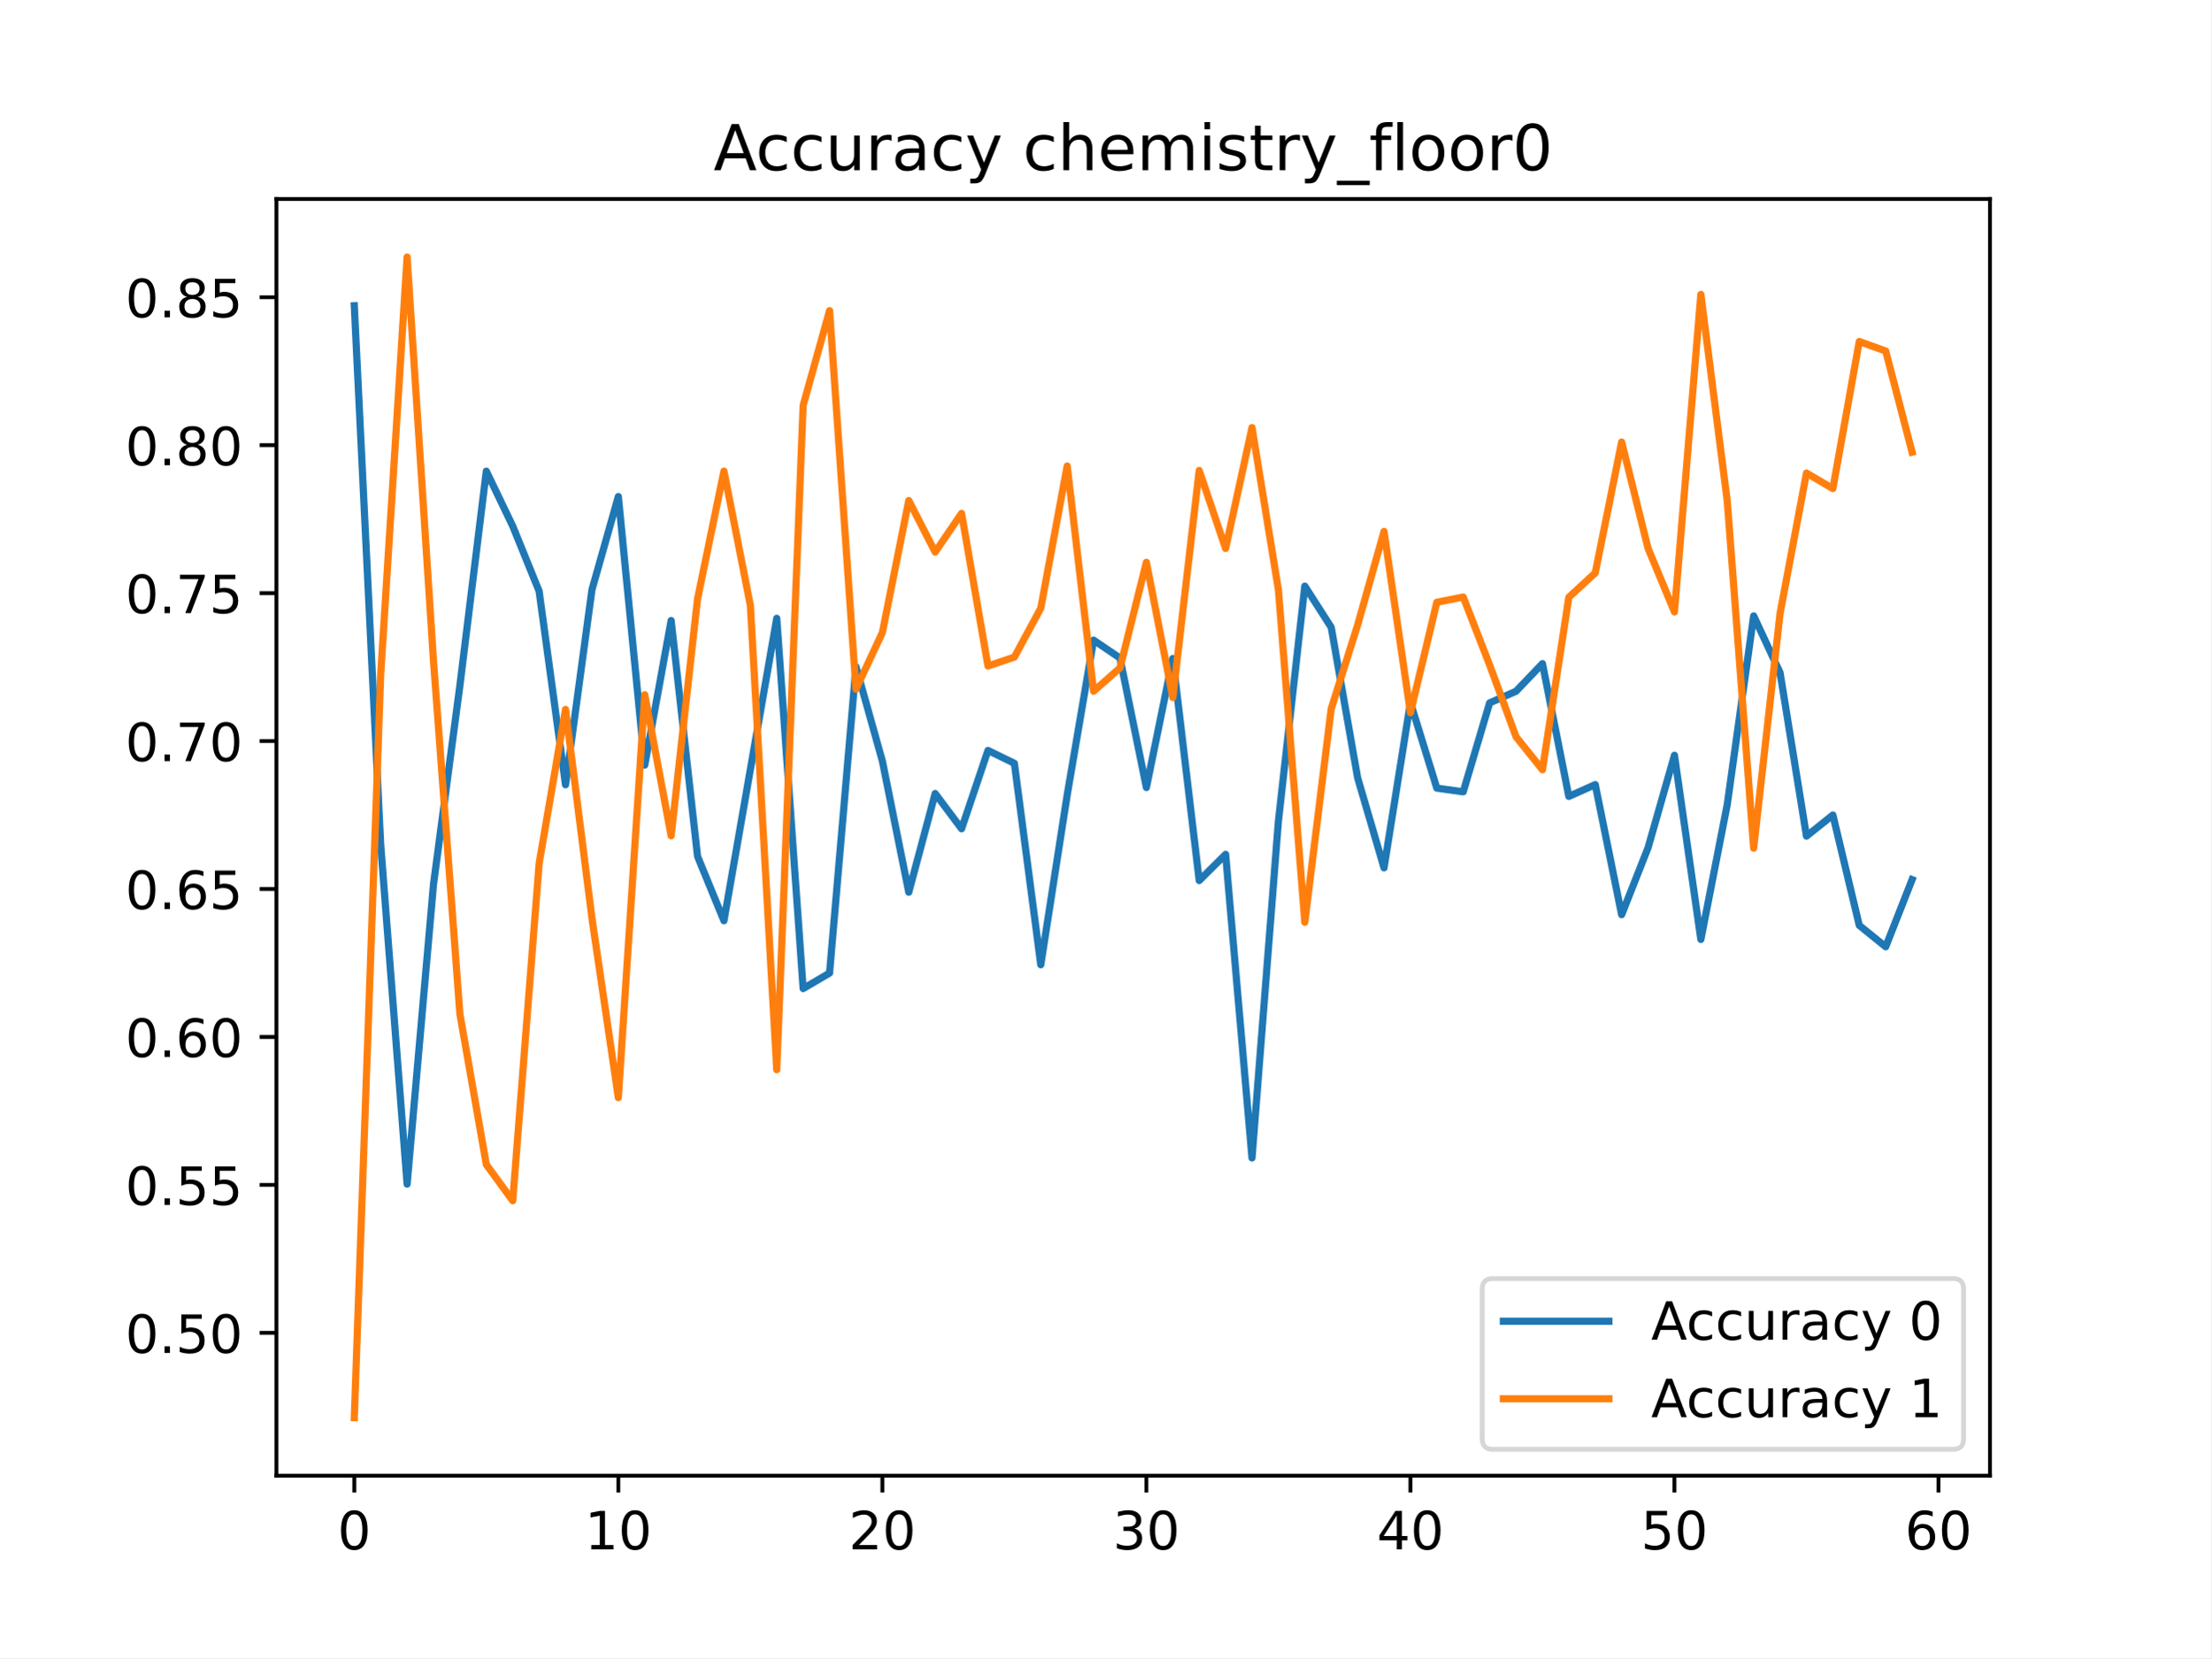
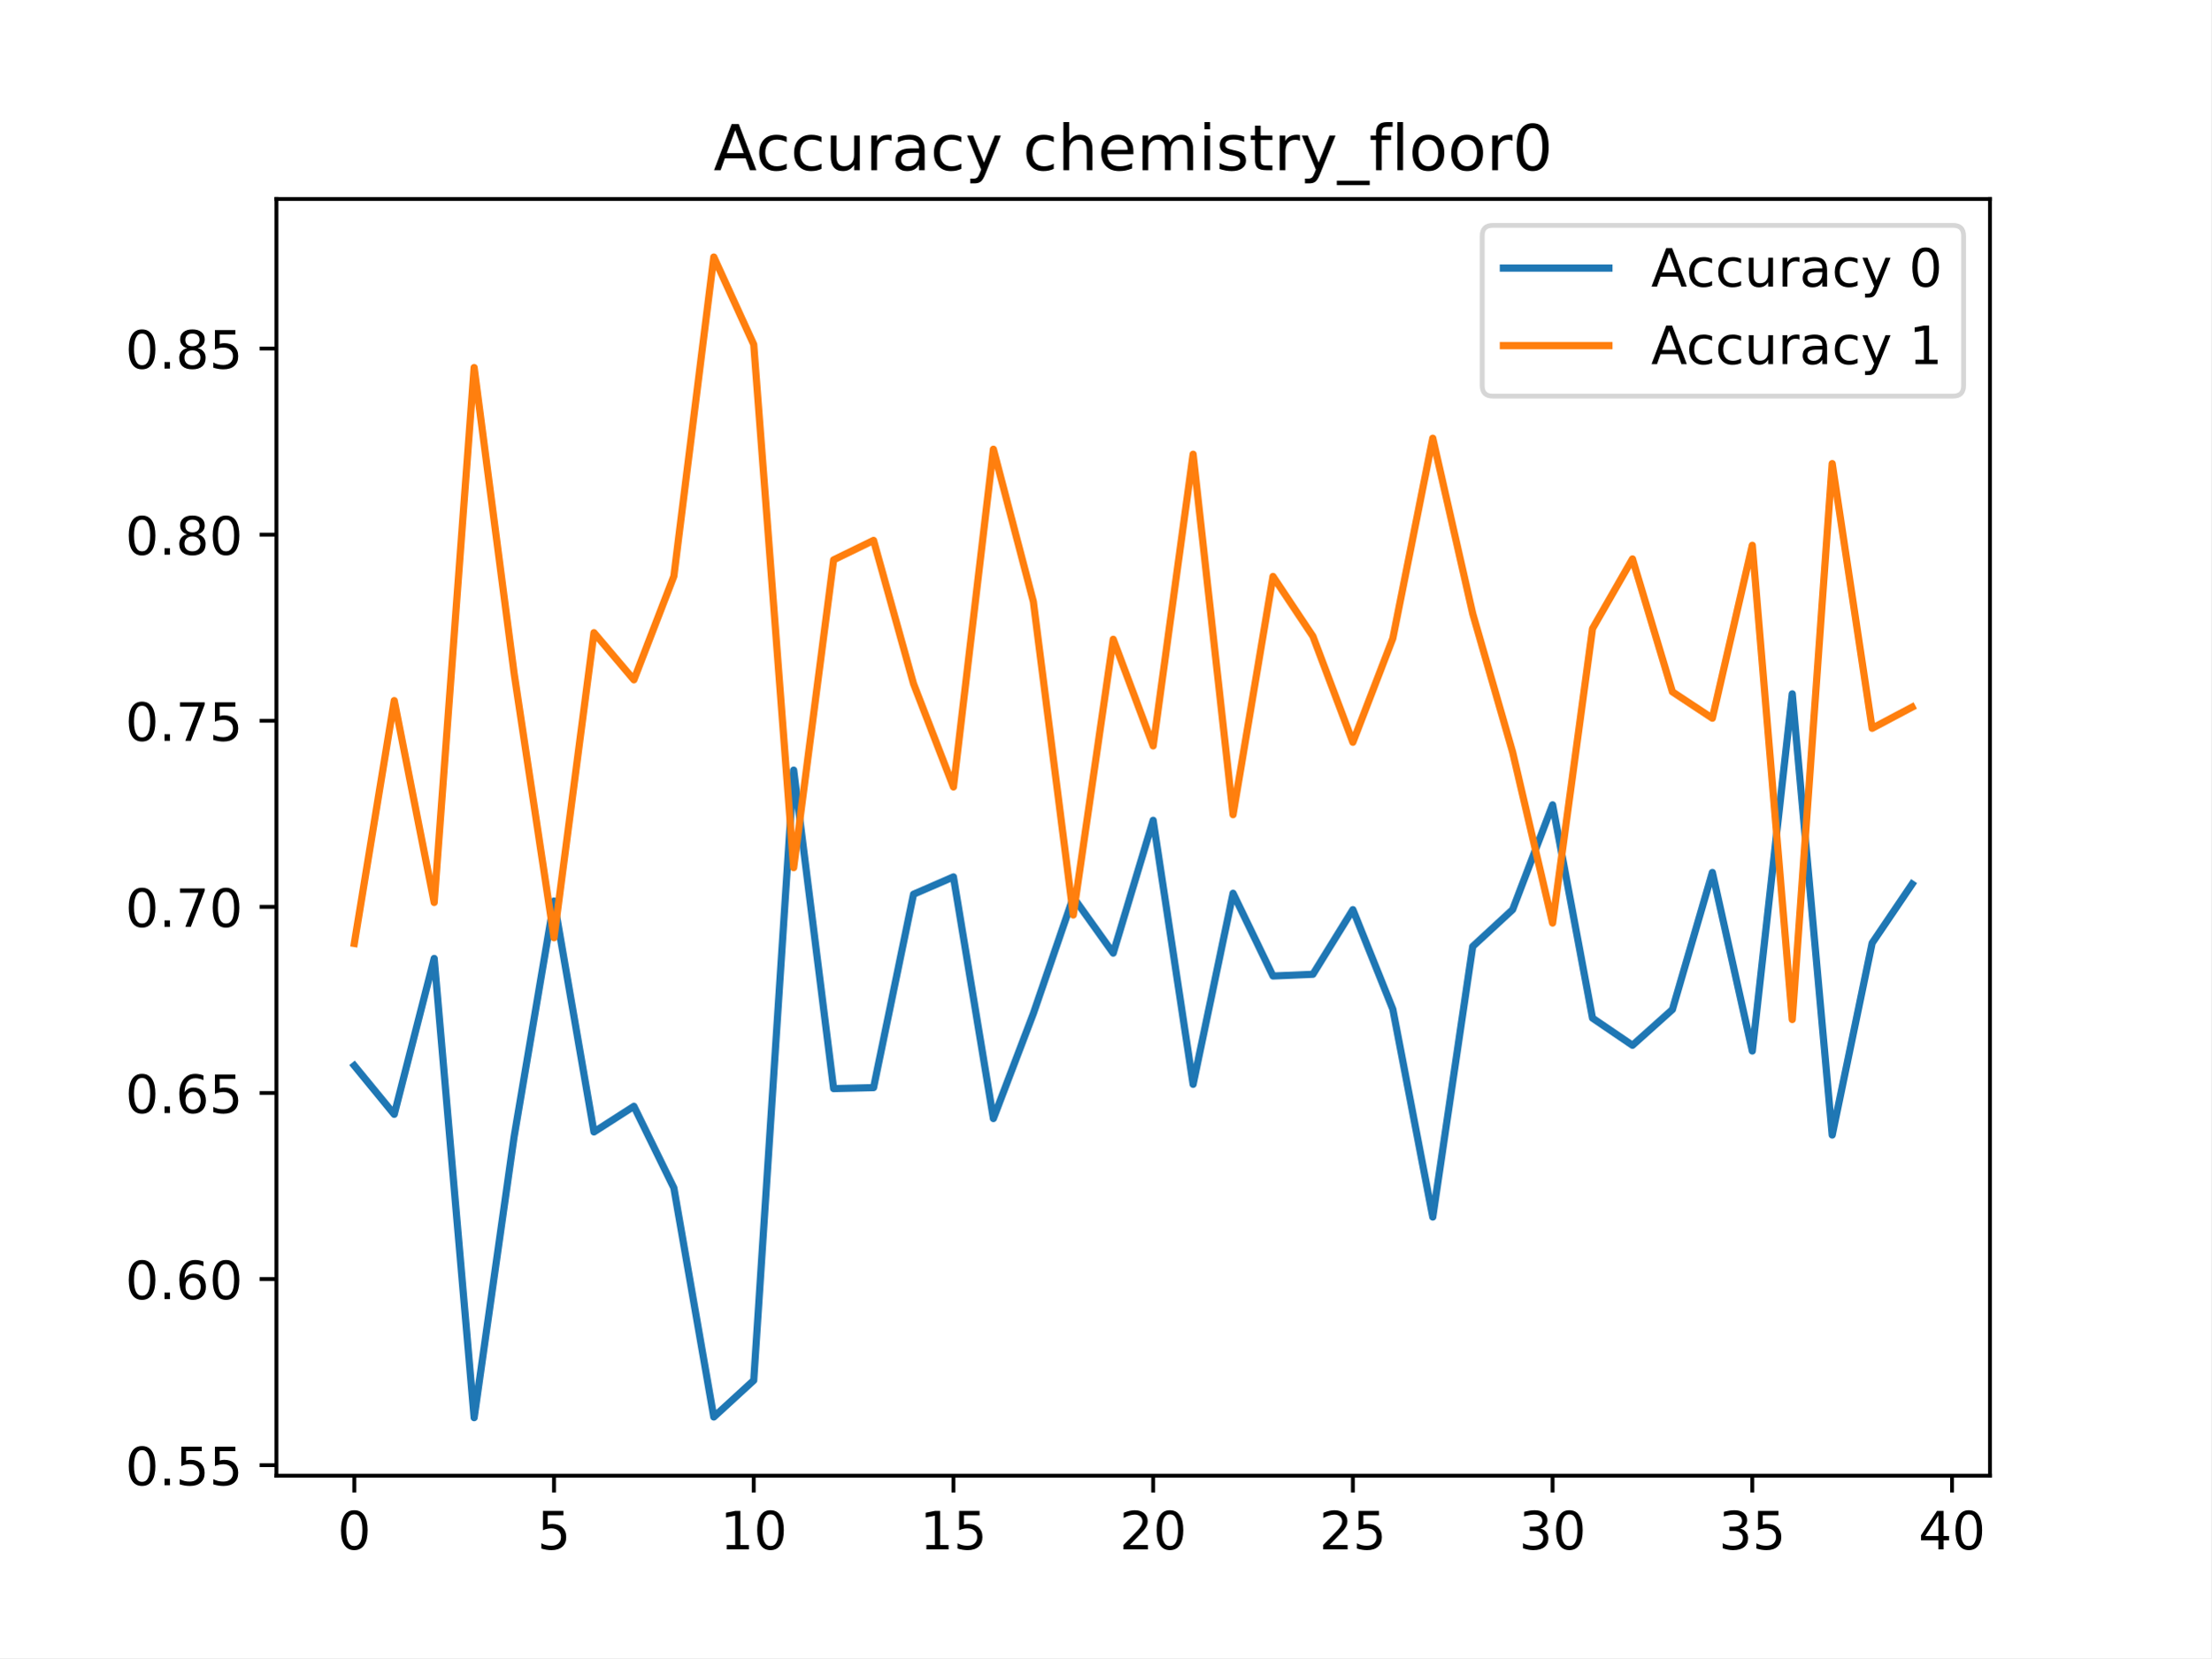
<svg xmlns="http://www.w3.org/2000/svg" xmlns:xlink="http://www.w3.org/1999/xlink" width="460.8pt" height="345.6pt" viewBox="0 0 460.8 345.6" version="1.1">
  <defs>
    <style type="text/css">*{stroke-linejoin: round; stroke-linecap: butt}</style>
  </defs>
  <g id="figure_1">
    <g id="patch_1">
      <path d="M 0 345.6  L 460.8 345.6  L 460.8 0  L 0 0  z " style="fill: #ffffff" />
    </g>
    <g id="axes_1">
      <g id="patch_2">
        <path d="M 57.6 307.584  L 414.72 307.584  L 414.72 41.472  L 57.6 41.472  z " style="fill: #ffffff" />
      </g>
      <g id="matplotlib.axis_1">
        <g id="xtick_1">
          <g id="line2d_1">
            <defs>
-               <path id="m7899286159" d="M 0 0  L 0 3.5  " style="stroke: #000000; stroke-width: 0.8" />
+               <path id="mff6d31ae69" d="M 0 0  L 0 3.5  " style="stroke: #000000; stroke-width: 0.8" />
            </defs>
            <g>
-               <use xlink:href="#m7899286159" x="73.833" y="307.584" style="stroke: #000000; stroke-width: 0.8" />
+               <use xlink:href="#mff6d31ae69" x="73.833" y="307.584" style="stroke: #000000; stroke-width: 0.8" />
            </g>
          </g>
          <g id="text_1">
            <g transform="translate(70.33335 322.9423) scale(0.11 -0.11)">
              <defs>
                <path id="DejaVuSans-30" d="M 2034 4250  Q 1547 4250 1301 3770  Q 1056 3291 1056 2328  Q 1056 1369 1301 889  Q 1547 409 2034 409  Q 2525 409 2770 889  Q 3016 1369 3016 2328  Q 3016 3291 2770 3770  Q 2525 4250 2034 4250  z M 2034 4750  Q 2819 4750 3233 4129  Q 3647 3509 3647 2328  Q 3647 1150 3233 529  Q 2819 -91 2034 -91  Q 1250 -91 836 529  Q 422 1150 422 2328  Q 422 3509 836 4129  Q 1250 4750 2034 4750  z " transform="scale(0.015625)" />
              </defs>
              <use xlink:href="#DejaVuSans-30" />
            </g>
          </g>
        </g>
        <g id="xtick_2">
          <g id="line2d_2">
            <g>
-               <use xlink:href="#m7899286159" x="128.859" y="307.584" style="stroke: #000000; stroke-width: 0.8" />
+               <use xlink:href="#mff6d31ae69" x="115.455" y="307.584" style="stroke: #000000; stroke-width: 0.8" />
            </g>
          </g>
          <g id="text_2">
-             <g transform="translate(121.8602 322.9423) scale(0.11 -0.11)">
+             <g transform="translate(111.9557 322.9423) scale(0.11 -0.11)">
+               <defs>
+                 <path id="DejaVuSans-35" d="M 691 4666  L 3169 4666  L 3169 4134  L 1269 4134  L 1269 2991  Q 1406 3038 1543 3061  Q 1681 3084 1819 3084  Q 2600 3084 3056 2656  Q 3513 2228 3513 1497  Q 3513 744 3044 326  Q 2575 -91 1722 -91  Q 1428 -91 1123 -41  Q 819 9 494 109  L 494 744  Q 775 591 1075 516  Q 1375 441 1709 441  Q 2250 441 2565 725  Q 2881 1009 2881 1497  Q 2881 1984 2565 2268  Q 2250 2553 1709 2553  Q 1456 2553 1204 2497  Q 953 2441 691 2322  L 691 4666  z " transform="scale(0.015625)" />
+               </defs>
+               <use xlink:href="#DejaVuSans-35" />
+             </g>
+           </g>
+         </g>
+         <g id="xtick_3">
+           <g id="line2d_3">
+             <g>
+               <use xlink:href="#mff6d31ae69" x="157.077" y="307.584" style="stroke: #000000; stroke-width: 0.8" />
+             </g>
+           </g>
+           <g id="text_3">
+             <g transform="translate(150.0787 322.9423) scale(0.11 -0.11)">
              <defs>
                <path id="DejaVuSans-31" d="M 794 531  L 1825 531  L 1825 4091  L 703 3866  L 703 4441  L 1819 4666  L 2450 4666  L 2450 531  L 3481 531  L 3481 0  L 794 0  L 794 531  z " transform="scale(0.015625)" />
              </defs>
              <use xlink:href="#DejaVuSans-31" />
              <use xlink:href="#DejaVuSans-30" x="63.623" />
            </g>
          </g>
        </g>
-         <g id="xtick_3">
-           <g id="line2d_3">
-             <g>
-               <use xlink:href="#m7899286159" x="183.885" y="307.584" style="stroke: #000000; stroke-width: 0.8" />
-             </g>
-           </g>
-           <g id="text_3">
-             <g transform="translate(176.8864 322.9423) scale(0.11 -0.11)">
+         <g id="xtick_4">
+           <g id="line2d_4">
+             <g>
+               <use xlink:href="#mff6d31ae69" x="198.7" y="307.584" style="stroke: #000000; stroke-width: 0.8" />
+             </g>
+           </g>
+           <g id="text_4">
+             <g transform="translate(191.7011 322.9423) scale(0.11 -0.11)">
+               <use xlink:href="#DejaVuSans-31" />
+               <use xlink:href="#DejaVuSans-35" x="63.623" />
+             </g>
+           </g>
+         </g>
+         <g id="xtick_5">
+           <g id="line2d_5">
+             <g>
+               <use xlink:href="#mff6d31ae69" x="240.322" y="307.584" style="stroke: #000000; stroke-width: 0.8" />
+             </g>
+           </g>
+           <g id="text_5">
+             <g transform="translate(233.3235 322.9423) scale(0.11 -0.11)">
              <defs>
                <path id="DejaVuSans-32" d="M 1228 531  L 3431 531  L 3431 0  L 469 0  L 469 531  Q 828 903 1448 1529  Q 2069 2156 2228 2338  Q 2531 2678 2651 2914  Q 2772 3150 2772 3378  Q 2772 3750 2511 3984  Q 2250 4219 1831 4219  Q 1534 4219 1204 4116  Q 875 4013 500 3803  L 500 4441  Q 881 4594 1212 4672  Q 1544 4750 1819 4750  Q 2544 4750 2975 4387  Q 3406 4025 3406 3419  Q 3406 3131 3298 2873  Q 3191 2616 2906 2266  Q 2828 2175 2409 1742  Q 1991 1309 1228 531  z " transform="scale(0.015625)" />
              </defs>
              <use xlink:href="#DejaVuSans-32" />
              <use xlink:href="#DejaVuSans-30" x="63.623" />
            </g>
          </g>
        </g>
-         <g id="xtick_4">
-           <g id="line2d_4">
-             <g>
-               <use xlink:href="#m7899286159" x="238.911" y="307.584" style="stroke: #000000; stroke-width: 0.8" />
-             </g>
-           </g>
-           <g id="text_4">
-             <g transform="translate(231.9126 322.9423) scale(0.11 -0.11)">
+         <g id="xtick_6">
+           <g id="line2d_6">
+             <g>
+               <use xlink:href="#mff6d31ae69" x="281.945" y="307.584" style="stroke: #000000; stroke-width: 0.8" />
+             </g>
+           </g>
+           <g id="text_6">
+             <g transform="translate(274.9459 322.9423) scale(0.11 -0.11)">
+               <use xlink:href="#DejaVuSans-32" />
+               <use xlink:href="#DejaVuSans-35" x="63.623" />
+             </g>
+           </g>
+         </g>
+         <g id="xtick_7">
+           <g id="line2d_7">
+             <g>
+               <use xlink:href="#mff6d31ae69" x="323.567" y="307.584" style="stroke: #000000; stroke-width: 0.8" />
+             </g>
+           </g>
+           <g id="text_7">
+             <g transform="translate(316.5682 322.9423) scale(0.11 -0.11)">
              <defs>
                <path id="DejaVuSans-33" d="M 2597 2516  Q 3050 2419 3304 2112  Q 3559 1806 3559 1356  Q 3559 666 3084 287  Q 2609 -91 1734 -91  Q 1441 -91 1130 -33  Q 819 25 488 141  L 488 750  Q 750 597 1062 519  Q 1375 441 1716 441  Q 2309 441 2620 675  Q 2931 909 2931 1356  Q 2931 1769 2642 2001  Q 2353 2234 1838 2234  L 1294 2234  L 1294 2753  L 1863 2753  Q 2328 2753 2575 2939  Q 2822 3125 2822 3475  Q 2822 3834 2567 4026  Q 2313 4219 1838 4219  Q 1578 4219 1281 4162  Q 984 4106 628 3988  L 628 4550  Q 988 4650 1302 4700  Q 1616 4750 1894 4750  Q 2613 4750 3031 4423  Q 3450 4097 3450 3541  Q 3450 3153 3228 2886  Q 3006 2619 2597 2516  z " transform="scale(0.015625)" />
              </defs>
              <use xlink:href="#DejaVuSans-33" />
              <use xlink:href="#DejaVuSans-30" x="63.623" />
            </g>
          </g>
        </g>
-         <g id="xtick_5">
-           <g id="line2d_5">
-             <g>
-               <use xlink:href="#m7899286159" x="293.938" y="307.584" style="stroke: #000000; stroke-width: 0.8" />
-             </g>
-           </g>
-           <g id="text_5">
-             <g transform="translate(286.9388 322.9423) scale(0.11 -0.11)">
+         <g id="xtick_8">
+           <g id="line2d_8">
+             <g>
+               <use xlink:href="#mff6d31ae69" x="365.189" y="307.584" style="stroke: #000000; stroke-width: 0.8" />
+             </g>
+           </g>
+           <g id="text_8">
+             <g transform="translate(358.1906 322.9423) scale(0.11 -0.11)">
+               <use xlink:href="#DejaVuSans-33" />
+               <use xlink:href="#DejaVuSans-35" x="63.623" />
+             </g>
+           </g>
+         </g>
+         <g id="xtick_9">
+           <g id="line2d_9">
+             <g>
+               <use xlink:href="#mff6d31ae69" x="406.812" y="307.584" style="stroke: #000000; stroke-width: 0.8" />
+             </g>
+           </g>
+           <g id="text_9">
+             <g transform="translate(399.813 322.9423) scale(0.11 -0.11)">
              <defs>
                <path id="DejaVuSans-34" d="M 2419 4116  L 825 1625  L 2419 1625  L 2419 4116  z M 2253 4666  L 3047 4666  L 3047 1625  L 3713 1625  L 3713 1100  L 3047 1100  L 3047 0  L 2419 0  L 2419 1100  L 313 1100  L 313 1709  L 2253 4666  z " transform="scale(0.015625)" />
              </defs>
              <use xlink:href="#DejaVuSans-34" />
              <use xlink:href="#DejaVuSans-30" x="63.623" />
            </g>
          </g>
        </g>
-         <g id="xtick_6">
-           <g id="line2d_6">
-             <g>
-               <use xlink:href="#m7899286159" x="348.964" y="307.584" style="stroke: #000000; stroke-width: 0.8" />
-             </g>
-           </g>
-           <g id="text_6">
-             <g transform="translate(341.9649 322.9423) scale(0.11 -0.11)">
-               <defs>
-                 <path id="DejaVuSans-35" d="M 691 4666  L 3169 4666  L 3169 4134  L 1269 4134  L 1269 2991  Q 1406 3038 1543 3061  Q 1681 3084 1819 3084  Q 2600 3084 3056 2656  Q 3513 2228 3513 1497  Q 3513 744 3044 326  Q 2575 -91 1722 -91  Q 1428 -91 1123 -41  Q 819 9 494 109  L 494 744  Q 775 591 1075 516  Q 1375 441 1709 441  Q 2250 441 2565 725  Q 2881 1009 2881 1497  Q 2881 1984 2565 2268  Q 2250 2553 1709 2553  Q 1456 2553 1204 2497  Q 953 2441 691 2322  L 691 4666  z " transform="scale(0.015625)" />
-               </defs>
-               <use xlink:href="#DejaVuSans-35" />
-               <use xlink:href="#DejaVuSans-30" x="63.623" />
-             </g>
-           </g>
-         </g>
-         <g id="xtick_7">
-           <g id="line2d_7">
-             <g>
-               <use xlink:href="#m7899286159" x="403.99" y="307.584" style="stroke: #000000; stroke-width: 0.8" />
-             </g>
-           </g>
-           <g id="text_7">
-             <g transform="translate(396.9911 322.9423) scale(0.11 -0.11)">
-               <defs>
-                 <path id="DejaVuSans-36" d="M 2113 2584  Q 1688 2584 1439 2293  Q 1191 2003 1191 1497  Q 1191 994 1439 701  Q 1688 409 2113 409  Q 2538 409 2786 701  Q 3034 994 3034 1497  Q 3034 2003 2786 2293  Q 2538 2584 2113 2584  z M 3366 4563  L 3366 3988  Q 3128 4100 2886 4159  Q 2644 4219 2406 4219  Q 1781 4219 1451 3797  Q 1122 3375 1075 2522  Q 1259 2794 1537 2939  Q 1816 3084 2150 3084  Q 2853 3084 3261 2657  Q 3669 2231 3669 1497  Q 3669 778 3244 343  Q 2819 -91 2113 -91  Q 1303 -91 875 529  Q 447 1150 447 2328  Q 447 3434 972 4092  Q 1497 4750 2381 4750  Q 2619 4750 2861 4703  Q 3103 4656 3366 4563  z " transform="scale(0.015625)" />
-               </defs>
-               <use xlink:href="#DejaVuSans-36" />
-               <use xlink:href="#DejaVuSans-30" x="63.623" />
-             </g>
-           </g>
-         </g>
      </g>
      <g id="matplotlib.axis_2">
        <g id="ytick_1">
-           <g id="line2d_8">
+           <g id="line2d_10">
            <defs>
-               <path id="m6c6959c988" d="M 0 0  L -3.5 0  " style="stroke: #000000; stroke-width: 0.8" />
+               <path id="m225de16eea" d="M 0 0  L -3.5 0  " style="stroke: #000000; stroke-width: 0.8" />
            </defs>
            <g>
-               <use xlink:href="#m6c6959c988" x="57.6" y="277.809" style="stroke: #000000; stroke-width: 0.8" />
-             </g>
-           </g>
-           <g id="text_8">
-             <g transform="translate(26.10781 281.9881) scale(0.11 -0.11)">
+               <use xlink:href="#m225de16eea" x="57.6" y="305.392" style="stroke: #000000; stroke-width: 0.8" />
+             </g>
+           </g>
+           <g id="text_10">
+             <g transform="translate(26.10781 309.5716) scale(0.11 -0.11)">
              <defs>
                <path id="DejaVuSans-2e" d="M 684 794  L 1344 794  L 1344 0  L 684 0  L 684 794  z " transform="scale(0.015625)" />
              </defs>
-               <use xlink:href="#DejaVuSans-30" />
-               <use xlink:href="#DejaVuSans-2e" x="63.623" />
-               <use xlink:href="#DejaVuSans-35" x="95.41" />
-               <use xlink:href="#DejaVuSans-30" x="159.033" />
-             </g>
-           </g>
-         </g>
-         <g id="ytick_2">
-           <g id="line2d_9">
-             <g>
-               <use xlink:href="#m6c6959c988" x="57.6" y="246.972" style="stroke: #000000; stroke-width: 0.8" />
-             </g>
-           </g>
-           <g id="text_9">
-             <g transform="translate(26.10781 251.1507) scale(0.11 -0.11)">
              <use xlink:href="#DejaVuSans-30" />
              <use xlink:href="#DejaVuSans-2e" x="63.623" />
              <use xlink:href="#DejaVuSans-35" x="95.41" />
              <use xlink:href="#DejaVuSans-35" x="159.033" />
            </g>
          </g>
        </g>
-         <g id="ytick_3">
-           <g id="line2d_10">
-             <g>
-               <use xlink:href="#m6c6959c988" x="57.6" y="216.134" style="stroke: #000000; stroke-width: 0.8" />
-             </g>
-           </g>
-           <g id="text_10">
-             <g transform="translate(26.10781 220.3132) scale(0.11 -0.11)">
+         <g id="ytick_2">
+           <g id="line2d_11">
+             <g>
+               <use xlink:href="#m225de16eea" x="57.6" y="266.601" style="stroke: #000000; stroke-width: 0.8" />
+             </g>
+           </g>
+           <g id="text_11">
+             <g transform="translate(26.10781 270.78) scale(0.11 -0.11)">
+               <defs>
+                 <path id="DejaVuSans-36" d="M 2113 2584  Q 1688 2584 1439 2293  Q 1191 2003 1191 1497  Q 1191 994 1439 701  Q 1688 409 2113 409  Q 2538 409 2786 701  Q 3034 994 3034 1497  Q 3034 2003 2786 2293  Q 2538 2584 2113 2584  z M 3366 4563  L 3366 3988  Q 3128 4100 2886 4159  Q 2644 4219 2406 4219  Q 1781 4219 1451 3797  Q 1122 3375 1075 2522  Q 1259 2794 1537 2939  Q 1816 3084 2150 3084  Q 2853 3084 3261 2657  Q 3669 2231 3669 1497  Q 3669 778 3244 343  Q 2819 -91 2113 -91  Q 1303 -91 875 529  Q 447 1150 447 2328  Q 447 3434 972 4092  Q 1497 4750 2381 4750  Q 2619 4750 2861 4703  Q 3103 4656 3366 4563  z " transform="scale(0.015625)" />
+               </defs>
              <use xlink:href="#DejaVuSans-30" />
              <use xlink:href="#DejaVuSans-2e" x="63.623" />
              <use xlink:href="#DejaVuSans-36" x="95.41" />
              <use xlink:href="#DejaVuSans-30" x="159.033" />
            </g>
          </g>
        </g>
-         <g id="ytick_4">
-           <g id="line2d_11">
-             <g>
-               <use xlink:href="#m6c6959c988" x="57.6" y="185.297" style="stroke: #000000; stroke-width: 0.8" />
-             </g>
-           </g>
-           <g id="text_11">
-             <g transform="translate(26.10781 189.4757) scale(0.11 -0.11)">
+         <g id="ytick_3">
+           <g id="line2d_12">
+             <g>
+               <use xlink:href="#m225de16eea" x="57.6" y="227.809" style="stroke: #000000; stroke-width: 0.8" />
+             </g>
+           </g>
+           <g id="text_12">
+             <g transform="translate(26.10781 231.9883) scale(0.11 -0.11)">
              <use xlink:href="#DejaVuSans-30" />
              <use xlink:href="#DejaVuSans-2e" x="63.623" />
              <use xlink:href="#DejaVuSans-36" x="95.41" />
              <use xlink:href="#DejaVuSans-35" x="159.033" />
            </g>
          </g>
        </g>
-         <g id="ytick_5">
-           <g id="line2d_12">
-             <g>
-               <use xlink:href="#m6c6959c988" x="57.6" y="154.459" style="stroke: #000000; stroke-width: 0.8" />
-             </g>
-           </g>
-           <g id="text_12">
-             <g transform="translate(26.10781 158.6383) scale(0.11 -0.11)">
+         <g id="ytick_4">
+           <g id="line2d_13">
+             <g>
+               <use xlink:href="#m225de16eea" x="57.6" y="189.018" style="stroke: #000000; stroke-width: 0.8" />
+             </g>
+           </g>
+           <g id="text_13">
+             <g transform="translate(26.10781 193.1967) scale(0.11 -0.11)">
              <defs>
                <path id="DejaVuSans-37" d="M 525 4666  L 3525 4666  L 3525 4397  L 1831 0  L 1172 0  L 2766 4134  L 525 4134  L 525 4666  z " transform="scale(0.015625)" />
              </defs>
              <use xlink:href="#DejaVuSans-30" />
              <use xlink:href="#DejaVuSans-2e" x="63.623" />
              <use xlink:href="#DejaVuSans-37" x="95.41" />
              <use xlink:href="#DejaVuSans-30" x="159.033" />
            </g>
          </g>
        </g>
-         <g id="ytick_6">
-           <g id="line2d_13">
-             <g>
-               <use xlink:href="#m6c6959c988" x="57.6" y="123.622" style="stroke: #000000; stroke-width: 0.8" />
-             </g>
-           </g>
-           <g id="text_13">
-             <g transform="translate(26.10781 127.8008) scale(0.11 -0.11)">
+         <g id="ytick_5">
+           <g id="line2d_14">
+             <g>
+               <use xlink:href="#m225de16eea" x="57.6" y="150.226" style="stroke: #000000; stroke-width: 0.8" />
+             </g>
+           </g>
+           <g id="text_14">
+             <g transform="translate(26.10781 154.4051) scale(0.11 -0.11)">
              <use xlink:href="#DejaVuSans-30" />
              <use xlink:href="#DejaVuSans-2e" x="63.623" />
              <use xlink:href="#DejaVuSans-37" x="95.41" />
              <use xlink:href="#DejaVuSans-35" x="159.033" />
            </g>
          </g>
        </g>
-         <g id="ytick_7">
-           <g id="line2d_14">
-             <g>
-               <use xlink:href="#m6c6959c988" x="57.6" y="92.784" style="stroke: #000000; stroke-width: 0.8" />
-             </g>
-           </g>
-           <g id="text_14">
-             <g transform="translate(26.10781 96.96336) scale(0.11 -0.11)">
+         <g id="ytick_6">
+           <g id="line2d_15">
+             <g>
+               <use xlink:href="#m225de16eea" x="57.6" y="111.434" style="stroke: #000000; stroke-width: 0.8" />
+             </g>
+           </g>
+           <g id="text_15">
+             <g transform="translate(26.10781 115.6135) scale(0.11 -0.11)">
              <defs>
                <path id="DejaVuSans-38" d="M 2034 2216  Q 1584 2216 1326 1975  Q 1069 1734 1069 1313  Q 1069 891 1326 650  Q 1584 409 2034 409  Q 2484 409 2743 651  Q 3003 894 3003 1313  Q 3003 1734 2745 1975  Q 2488 2216 2034 2216  z M 1403 2484  Q 997 2584 770 2862  Q 544 3141 544 3541  Q 544 4100 942 4425  Q 1341 4750 2034 4750  Q 2731 4750 3128 4425  Q 3525 4100 3525 3541  Q 3525 3141 3298 2862  Q 3072 2584 2669 2484  Q 3125 2378 3379 2068  Q 3634 1759 3634 1313  Q 3634 634 3220 271  Q 2806 -91 2034 -91  Q 1263 -91 848 271  Q 434 634 434 1313  Q 434 1759 690 2068  Q 947 2378 1403 2484  z M 1172 3481  Q 1172 3119 1398 2916  Q 1625 2713 2034 2713  Q 2441 2713 2670 2916  Q 2900 3119 2900 3481  Q 2900 3844 2670 4047  Q 2441 4250 2034 4250  Q 1625 4250 1398 4047  Q 1172 3844 1172 3481  z " transform="scale(0.015625)" />
              </defs>
              <use xlink:href="#DejaVuSans-30" />
              <use xlink:href="#DejaVuSans-2e" x="63.623" />
              <use xlink:href="#DejaVuSans-38" x="95.41" />
              <use xlink:href="#DejaVuSans-30" x="159.033" />
            </g>
          </g>
        </g>
-         <g id="ytick_8">
-           <g id="line2d_15">
-             <g>
-               <use xlink:href="#m6c6959c988" x="57.6" y="61.947" style="stroke: #000000; stroke-width: 0.8" />
-             </g>
-           </g>
-           <g id="text_15">
-             <g transform="translate(26.10781 66.1259) scale(0.11 -0.11)">
+         <g id="ytick_7">
+           <g id="line2d_16">
+             <g>
+               <use xlink:href="#m225de16eea" x="57.6" y="72.643" style="stroke: #000000; stroke-width: 0.8" />
+             </g>
+           </g>
+           <g id="text_16">
+             <g transform="translate(26.10781 76.82184) scale(0.11 -0.11)">
              <use xlink:href="#DejaVuSans-30" />
              <use xlink:href="#DejaVuSans-2e" x="63.623" />
              <use xlink:href="#DejaVuSans-38" x="95.41" />
              <use xlink:href="#DejaVuSans-35" x="159.033" />
            </g>
          </g>
        </g>
      </g>
-       <g id="line2d_16">
-         <path d="M 73.833 63.717  L 79.335 176.086  L 84.838 246.807  L 90.341 184.292  L 95.843 142.847  L 101.346 98.2  L 106.848 109.654  L 112.351 123.223  L 117.854 163.572  L 123.356 122.931  L 128.859 103.491  L 134.362 159.472  L 139.864 129.334  L 145.367 178.494  L 150.869 191.912  L 156.372 160.386  L 161.875 128.875  L 167.377 206.046  L 172.88 202.818  L 178.382 138.961  L 183.885 158.631  L 189.388 185.963  L 194.89 165.395  L 200.393 172.738  L 205.896 156.411  L 211.398 159.096  L 216.901 201.084  L 222.403 165.703  L 227.906 133.424  L 233.409 137.159  L 238.911 164.146  L 244.414 137.247  L 249.917 183.535  L 255.419 178.071  L 260.922 241.354  L 266.424 171.14  L 271.927 122.163  L 277.43 130.75  L 282.932 162.109  L 288.435 180.886  L 293.938 146.43  L 299.44 164.272  L 304.943 165.034  L 310.445 146.503  L 315.948 144.074  L 321.451 138.318  L 326.953 165.995  L 332.456 163.535  L 337.958 190.648  L 343.461 176.698  L 348.964 157.424  L 354.466 195.809  L 359.969 167.672  L 365.472 128.373  L 370.974 140.204  L 376.477 174.274  L 381.979 169.876  L 387.482 192.884  L 392.985 197.339  L 398.487 183.341  " clip-path="url(#pb1975f2079)" style="fill: none; stroke: #1f77b4; stroke-width: 1.5; stroke-linecap: square" />
-       </g>
      <g id="line2d_17">
-         <path d="M 73.833 295.488  L 79.335 140.537  L 84.838 53.568  L 90.341 137.82  L 95.843 211.371  L 101.346 242.729  L 106.848 250.274  L 112.351 179.979  L 117.854 147.862  L 123.356 191.355  L 128.859 228.789  L 134.362 144.79  L 139.864 174.207  L 145.367 124.824  L 150.869 98.192  L 156.372 126.174  L 161.875 222.966  L 167.377 84.487  L 172.88 64.741  L 178.382 143.642  L 183.885 131.845  L 189.388 104.318  L 194.89 115.069  L 200.393 107.002  L 205.896 138.816  L 211.398 136.959  L 216.901 126.765  L 222.403 97.128  L 227.906 144.081  L 233.409 139.204  L 238.911 117.196  L 244.414 145.381  L 249.917 98.057  L 255.419 114.326  L 260.922 89.112  L 266.424 122.934  L 271.927 192.232  L 277.43 147.727  L 282.932 130.292  L 288.435 110.765  L 293.938 148.554  L 299.44 125.533  L 304.943 124.436  L 310.445 138.596  L 315.948 153.566  L 321.451 160.435  L 326.953 124.487  L 332.456 119.407  L 337.958 92.133  L 343.461 114.293  L 348.964 127.541  L 354.466 61.365  L 359.969 104.47  L 365.472 176.79  L 370.974 127.845  L 376.477 98.597  L 381.979 101.837  L 387.482 71.171  L 392.985 73.163  L 398.487 94.242  " clip-path="url(#pb1975f2079)" style="fill: none; stroke: #ff7f0e; stroke-width: 1.5; stroke-linecap: square" />
+         <path d="M 73.833 222.11  L 82.157 232.262  L 90.482 199.771  L 98.806 295.488  L 107.131 236.959  L 115.455 187.813  L 123.78 235.934  L 132.104 230.593  L 140.429 247.59  L 148.753 295.35  L 157.077 287.715  L 165.402 160.52  L 173.726 226.9  L 182.051 226.697  L 190.375 186.387  L 198.7 182.774  L 207.024 233.142  L 215.349 211.263  L 223.673 187.012  L 231.998 198.661  L 240.322 170.973  L 248.647 226.013  L 256.971 186.184  L 265.296 203.431  L 273.62 203.07  L 281.945 189.6  L 290.269 210.35  L 298.594 253.674  L 306.918 197.275  L 315.243 189.587  L 323.567 167.754  L 331.891 212.215  L 340.216 217.873  L 348.54 210.415  L 356.865 181.841  L 365.189 219.062  L 373.514 144.62  L 381.838 236.578  L 390.163 196.565  L 398.487 184.272  " clip-path="url(#pbbab3130bc)" style="fill: none; stroke: #1f77b4; stroke-width: 1.5; stroke-linecap: square" />
+       </g>
+       <g id="line2d_18">
+         <path d="M 73.833 196.642  L 82.157 146.028  L 90.482 188.107  L 98.806 76.603  L 107.131 140.295  L 115.455 195.453  L 123.78 131.867  L 132.104 141.697  L 140.429 120.105  L 148.753 53.568  L 157.077 71.805  L 165.402 180.846  L 173.726 116.687  L 182.051 112.632  L 190.375 142.503  L 198.7 164.031  L 207.024 93.63  L 215.349 125.37  L 223.673 190.718  L 231.998 133.247  L 240.322 155.475  L 248.647 94.671  L 256.971 169.806  L 265.296 120.147  L 273.62 132.631  L 281.945 154.711  L 290.269 133.056  L 298.594 91.337  L 306.918 127.897  L 315.243 156.792  L 323.567 192.395  L 331.891 131.018  L 340.216 116.496  L 348.54 144.202  L 356.865 149.7  L 365.189 113.651  L 373.514 212.501  L 381.838 96.624  L 390.163 151.802  L 398.487 147.386  " clip-path="url(#pbbab3130bc)" style="fill: none; stroke: #ff7f0e; stroke-width: 1.5; stroke-linecap: square" />
      </g>
      <g id="patch_3">
        <path d="M 57.6 307.584  L 57.6 41.472  " style="fill: none; stroke: #000000; stroke-width: 0.8; stroke-linejoin: miter; stroke-linecap: square" />
      </g>
      <g id="patch_4">
        <path d="M 414.72 307.584  L 414.72 41.472  " style="fill: none; stroke: #000000; stroke-width: 0.8; stroke-linejoin: miter; stroke-linecap: square" />
      </g>
      <g id="patch_5">
        <path d="M 57.6 307.584  L 414.72 307.584  " style="fill: none; stroke: #000000; stroke-width: 0.8; stroke-linejoin: miter; stroke-linecap: square" />
      </g>
      <g id="patch_6">
        <path d="M 57.6 41.472  L 414.72 41.472  " style="fill: none; stroke: #000000; stroke-width: 0.8; stroke-linejoin: miter; stroke-linecap: square" />
      </g>
-       <g id="text_16">
+       <g id="text_17">
        <g transform="translate(148.7028 35.472) scale(0.132 -0.132)">
          <defs>
            <path id="DejaVuSans-41" d="M 2188 4044  L 1331 1722  L 3047 1722  L 2188 4044  z M 1831 4666  L 2547 4666  L 4325 0  L 3669 0  L 3244 1197  L 1141 1197  L 716 0  L 50 0  L 1831 4666  z " transform="scale(0.015625)" />
            <path id="DejaVuSans-63" d="M 3122 3366  L 3122 2828  Q 2878 2963 2633 3030  Q 2388 3097 2138 3097  Q 1578 3097 1268 2742  Q 959 2388 959 1747  Q 959 1106 1268 751  Q 1578 397 2138 397  Q 2388 397 2633 464  Q 2878 531 3122 666  L 3122 134  Q 2881 22 2623 -34  Q 2366 -91 2075 -91  Q 1284 -91 818 406  Q 353 903 353 1747  Q 353 2603 823 3093  Q 1294 3584 2113 3584  Q 2378 3584 2631 3529  Q 2884 3475 3122 3366  z " transform="scale(0.015625)" />
            <path id="DejaVuSans-75" d="M 544 1381  L 544 3500  L 1119 3500  L 1119 1403  Q 1119 906 1312 657  Q 1506 409 1894 409  Q 2359 409 2629 706  Q 2900 1003 2900 1516  L 2900 3500  L 3475 3500  L 3475 0  L 2900 0  L 2900 538  Q 2691 219 2414 64  Q 2138 -91 1772 -91  Q 1169 -91 856 284  Q 544 659 544 1381  z M 1991 3584  L 1991 3584  z " transform="scale(0.015625)" />
            <path id="DejaVuSans-72" d="M 2631 2963  Q 2534 3019 2420 3045  Q 2306 3072 2169 3072  Q 1681 3072 1420 2755  Q 1159 2438 1159 1844  L 1159 0  L 581 0  L 581 3500  L 1159 3500  L 1159 2956  Q 1341 3275 1631 3429  Q 1922 3584 2338 3584  Q 2397 3584 2469 3576  Q 2541 3569 2628 3553  L 2631 2963  z " transform="scale(0.015625)" />
            <path id="DejaVuSans-61" d="M 2194 1759  Q 1497 1759 1228 1600  Q 959 1441 959 1056  Q 959 750 1161 570  Q 1363 391 1709 391  Q 2188 391 2477 730  Q 2766 1069 2766 1631  L 2766 1759  L 2194 1759  z M 3341 1997  L 3341 0  L 2766 0  L 2766 531  Q 2569 213 2275 61  Q 1981 -91 1556 -91  Q 1019 -91 701 211  Q 384 513 384 1019  Q 384 1609 779 1909  Q 1175 2209 1959 2209  L 2766 2209  L 2766 2266  Q 2766 2663 2505 2880  Q 2244 3097 1772 3097  Q 1472 3097 1187 3025  Q 903 2953 641 2809  L 641 3341  Q 956 3463 1253 3523  Q 1550 3584 1831 3584  Q 2591 3584 2966 3190  Q 3341 2797 3341 1997  z " transform="scale(0.015625)" />
            <path id="DejaVuSans-79" d="M 2059 -325  Q 1816 -950 1584 -1140  Q 1353 -1331 966 -1331  L 506 -1331  L 506 -850  L 844 -850  Q 1081 -850 1212 -737  Q 1344 -625 1503 -206  L 1606 56  L 191 3500  L 800 3500  L 1894 763  L 2988 3500  L 3597 3500  L 2059 -325  z " transform="scale(0.015625)" />
            <path id="DejaVuSans-20" transform="scale(0.015625)" />
            <path id="DejaVuSans-68" d="M 3513 2113  L 3513 0  L 2938 0  L 2938 2094  Q 2938 2591 2744 2837  Q 2550 3084 2163 3084  Q 1697 3084 1428 2787  Q 1159 2491 1159 1978  L 1159 0  L 581 0  L 581 4863  L 1159 4863  L 1159 2956  Q 1366 3272 1645 3428  Q 1925 3584 2291 3584  Q 2894 3584 3203 3211  Q 3513 2838 3513 2113  z " transform="scale(0.015625)" />
            <path id="DejaVuSans-65" d="M 3597 1894  L 3597 1613  L 953 1613  Q 991 1019 1311 708  Q 1631 397 2203 397  Q 2534 397 2845 478  Q 3156 559 3463 722  L 3463 178  Q 3153 47 2828 -22  Q 2503 -91 2169 -91  Q 1331 -91 842 396  Q 353 884 353 1716  Q 353 2575 817 3079  Q 1281 3584 2069 3584  Q 2775 3584 3186 3129  Q 3597 2675 3597 1894  z M 3022 2063  Q 3016 2534 2758 2815  Q 2500 3097 2075 3097  Q 1594 3097 1305 2825  Q 1016 2553 972 2059  L 3022 2063  z " transform="scale(0.015625)" />
            <path id="DejaVuSans-6d" d="M 3328 2828  Q 3544 3216 3844 3400  Q 4144 3584 4550 3584  Q 5097 3584 5394 3201  Q 5691 2819 5691 2113  L 5691 0  L 5113 0  L 5113 2094  Q 5113 2597 4934 2840  Q 4756 3084 4391 3084  Q 3944 3084 3684 2787  Q 3425 2491 3425 1978  L 3425 0  L 2847 0  L 2847 2094  Q 2847 2600 2669 2842  Q 2491 3084 2119 3084  Q 1678 3084 1418 2786  Q 1159 2488 1159 1978  L 1159 0  L 581 0  L 581 3500  L 1159 3500  L 1159 2956  Q 1356 3278 1631 3431  Q 1906 3584 2284 3584  Q 2666 3584 2933 3390  Q 3200 3197 3328 2828  z " transform="scale(0.015625)" />
            <path id="DejaVuSans-69" d="M 603 3500  L 1178 3500  L 1178 0  L 603 0  L 603 3500  z M 603 4863  L 1178 4863  L 1178 4134  L 603 4134  L 603 4863  z " transform="scale(0.015625)" />
            <path id="DejaVuSans-73" d="M 2834 3397  L 2834 2853  Q 2591 2978 2328 3040  Q 2066 3103 1784 3103  Q 1356 3103 1142 2972  Q 928 2841 928 2578  Q 928 2378 1081 2264  Q 1234 2150 1697 2047  L 1894 2003  Q 2506 1872 2764 1633  Q 3022 1394 3022 966  Q 3022 478 2636 193  Q 2250 -91 1575 -91  Q 1294 -91 989 -36  Q 684 19 347 128  L 347 722  Q 666 556 975 473  Q 1284 391 1588 391  Q 1994 391 2212 530  Q 2431 669 2431 922  Q 2431 1156 2273 1281  Q 2116 1406 1581 1522  L 1381 1569  Q 847 1681 609 1914  Q 372 2147 372 2553  Q 372 3047 722 3315  Q 1072 3584 1716 3584  Q 2034 3584 2315 3537  Q 2597 3491 2834 3397  z " transform="scale(0.015625)" />
            <path id="DejaVuSans-74" d="M 1172 4494  L 1172 3500  L 2356 3500  L 2356 3053  L 1172 3053  L 1172 1153  Q 1172 725 1289 603  Q 1406 481 1766 481  L 2356 481  L 2356 0  L 1766 0  Q 1100 0 847 248  Q 594 497 594 1153  L 594 3053  L 172 3053  L 172 3500  L 594 3500  L 594 4494  L 1172 4494  z " transform="scale(0.015625)" />
            <path id="DejaVuSans-5f" d="M 3263 -1063  L 3263 -1509  L -63 -1509  L -63 -1063  L 3263 -1063  z " transform="scale(0.015625)" />
            <path id="DejaVuSans-66" d="M 2375 4863  L 2375 4384  L 1825 4384  Q 1516 4384 1395 4259  Q 1275 4134 1275 3809  L 1275 3500  L 2222 3500  L 2222 3053  L 1275 3053  L 1275 0  L 697 0  L 697 3053  L 147 3053  L 147 3500  L 697 3500  L 697 3744  Q 697 4328 969 4595  Q 1241 4863 1831 4863  L 2375 4863  z " transform="scale(0.015625)" />
            <path id="DejaVuSans-6c" d="M 603 4863  L 1178 4863  L 1178 0  L 603 0  L 603 4863  z " transform="scale(0.015625)" />
            <path id="DejaVuSans-6f" d="M 1959 3097  Q 1497 3097 1228 2736  Q 959 2375 959 1747  Q 959 1119 1226 758  Q 1494 397 1959 397  Q 2419 397 2687 759  Q 2956 1122 2956 1747  Q 2956 2369 2687 2733  Q 2419 3097 1959 3097  z M 1959 3584  Q 2709 3584 3137 3096  Q 3566 2609 3566 1747  Q 3566 888 3137 398  Q 2709 -91 1959 -91  Q 1206 -91 779 398  Q 353 888 353 1747  Q 353 2609 779 3096  Q 1206 3584 1959 3584  z " transform="scale(0.015625)" />
          </defs>
          <use xlink:href="#DejaVuSans-41" />
          <use xlink:href="#DejaVuSans-63" x="66.658" />
          <use xlink:href="#DejaVuSans-63" x="121.639" />
          <use xlink:href="#DejaVuSans-75" x="176.619" />
          <use xlink:href="#DejaVuSans-72" x="239.998" />
          <use xlink:href="#DejaVuSans-61" x="281.111" />
          <use xlink:href="#DejaVuSans-63" x="342.391" />
          <use xlink:href="#DejaVuSans-79" x="397.371" />
          <use xlink:href="#DejaVuSans-20" x="456.551" />
          <use xlink:href="#DejaVuSans-63" x="488.338" />
          <use xlink:href="#DejaVuSans-68" x="543.318" />
          <use xlink:href="#DejaVuSans-65" x="606.697" />
          <use xlink:href="#DejaVuSans-6d" x="668.221" />
          <use xlink:href="#DejaVuSans-69" x="765.633" />
          <use xlink:href="#DejaVuSans-73" x="793.416" />
          <use xlink:href="#DejaVuSans-74" x="845.516" />
          <use xlink:href="#DejaVuSans-72" x="884.725" />
          <use xlink:href="#DejaVuSans-79" x="925.838" />
          <use xlink:href="#DejaVuSans-5f" x="985.018" />
          <use xlink:href="#DejaVuSans-66" x="1035.018" />
          <use xlink:href="#DejaVuSans-6c" x="1070.223" />
          <use xlink:href="#DejaVuSans-6f" x="1098.006" />
          <use xlink:href="#DejaVuSans-6f" x="1159.188" />
          <use xlink:href="#DejaVuSans-72" x="1220.369" />
          <use xlink:href="#DejaVuSans-30" x="1261.482" />
        </g>
      </g>
      <g id="legend_1">
        <g id="patch_7">
-           <path d="M 311.103 302.084  L 407.02 302.084  Q 409.22 302.084 409.22 299.884  L 409.22 268.692  Q 409.22 266.492 407.02 266.492  L 311.103 266.492  Q 308.903 266.492 308.903 268.692  L 308.903 299.884  Q 308.903 302.084 311.103 302.084  z " style="fill: #ffffff; opacity: 0.8; stroke: #cccccc; stroke-linejoin: miter" />
-         </g>
-         <g id="line2d_18">
-           <path d="M 313.303 275.4  L 324.303 275.4  L 335.303 275.4  " style="fill: none; stroke: #1f77b4; stroke-width: 1.5; stroke-linecap: square" />
-         </g>
-         <g id="text_17">
-           <g transform="translate(344.1034 279.2504) scale(0.11 -0.11)">
+           <path d="M 311.103 82.564  L 407.02 82.564  Q 409.22 82.564 409.22 80.364  L 409.22 49.172  Q 409.22 46.972 407.02 46.972  L 311.103 46.972  Q 308.903 46.972 308.903 49.172  L 308.903 80.364  Q 308.903 82.564 311.103 82.564  z " style="fill: #ffffff; opacity: 0.8; stroke: #cccccc; stroke-linejoin: miter" />
+         </g>
+         <g id="line2d_19">
+           <path d="M 313.303 55.88  L 324.303 55.88  L 335.303 55.88  " style="fill: none; stroke: #1f77b4; stroke-width: 1.5; stroke-linecap: square" />
+         </g>
+         <g id="text_18">
+           <g transform="translate(344.1034 59.73028) scale(0.11 -0.11)">
            <use xlink:href="#DejaVuSans-41" />
            <use xlink:href="#DejaVuSans-63" x="66.658" />
            <use xlink:href="#DejaVuSans-63" x="121.639" />
            <use xlink:href="#DejaVuSans-75" x="176.619" />
            <use xlink:href="#DejaVuSans-72" x="239.998" />
            <use xlink:href="#DejaVuSans-61" x="281.111" />
            <use xlink:href="#DejaVuSans-63" x="342.391" />
            <use xlink:href="#DejaVuSans-79" x="397.371" />
            <use xlink:href="#DejaVuSans-20" x="456.551" />
            <use xlink:href="#DejaVuSans-30" x="488.338" />
          </g>
        </g>
-         <g id="line2d_19">
-           <path d="M 313.303 291.546  L 324.303 291.546  L 335.303 291.546  " style="fill: none; stroke: #ff7f0e; stroke-width: 1.5; stroke-linecap: square" />
-         </g>
-         <g id="text_18">
-           <g transform="translate(344.1034 295.3963) scale(0.11 -0.11)">
+         <g id="line2d_20">
+           <path d="M 313.303 72.026  L 324.303 72.026  L 335.303 72.026  " style="fill: none; stroke: #ff7f0e; stroke-width: 1.5; stroke-linecap: square" />
+         </g>
+         <g id="text_19">
+           <g transform="translate(344.1034 75.87622) scale(0.11 -0.11)">
            <use xlink:href="#DejaVuSans-41" />
            <use xlink:href="#DejaVuSans-63" x="66.658" />
            <use xlink:href="#DejaVuSans-63" x="121.639" />
            <use xlink:href="#DejaVuSans-75" x="176.619" />
            <use xlink:href="#DejaVuSans-72" x="239.998" />
            <use xlink:href="#DejaVuSans-61" x="281.111" />
            <use xlink:href="#DejaVuSans-63" x="342.391" />
            <use xlink:href="#DejaVuSans-79" x="397.371" />
            <use xlink:href="#DejaVuSans-20" x="456.551" />
            <use xlink:href="#DejaVuSans-31" x="488.338" />
          </g>
        </g>
      </g>
    </g>
  </g>
  <defs>
-     <clipPath id="pb1975f2079">
+     <clipPath id="pbbab3130bc">
      <rect x="57.6" y="41.472" width="357.12" height="266.112" />
    </clipPath>
  </defs>
</svg>
